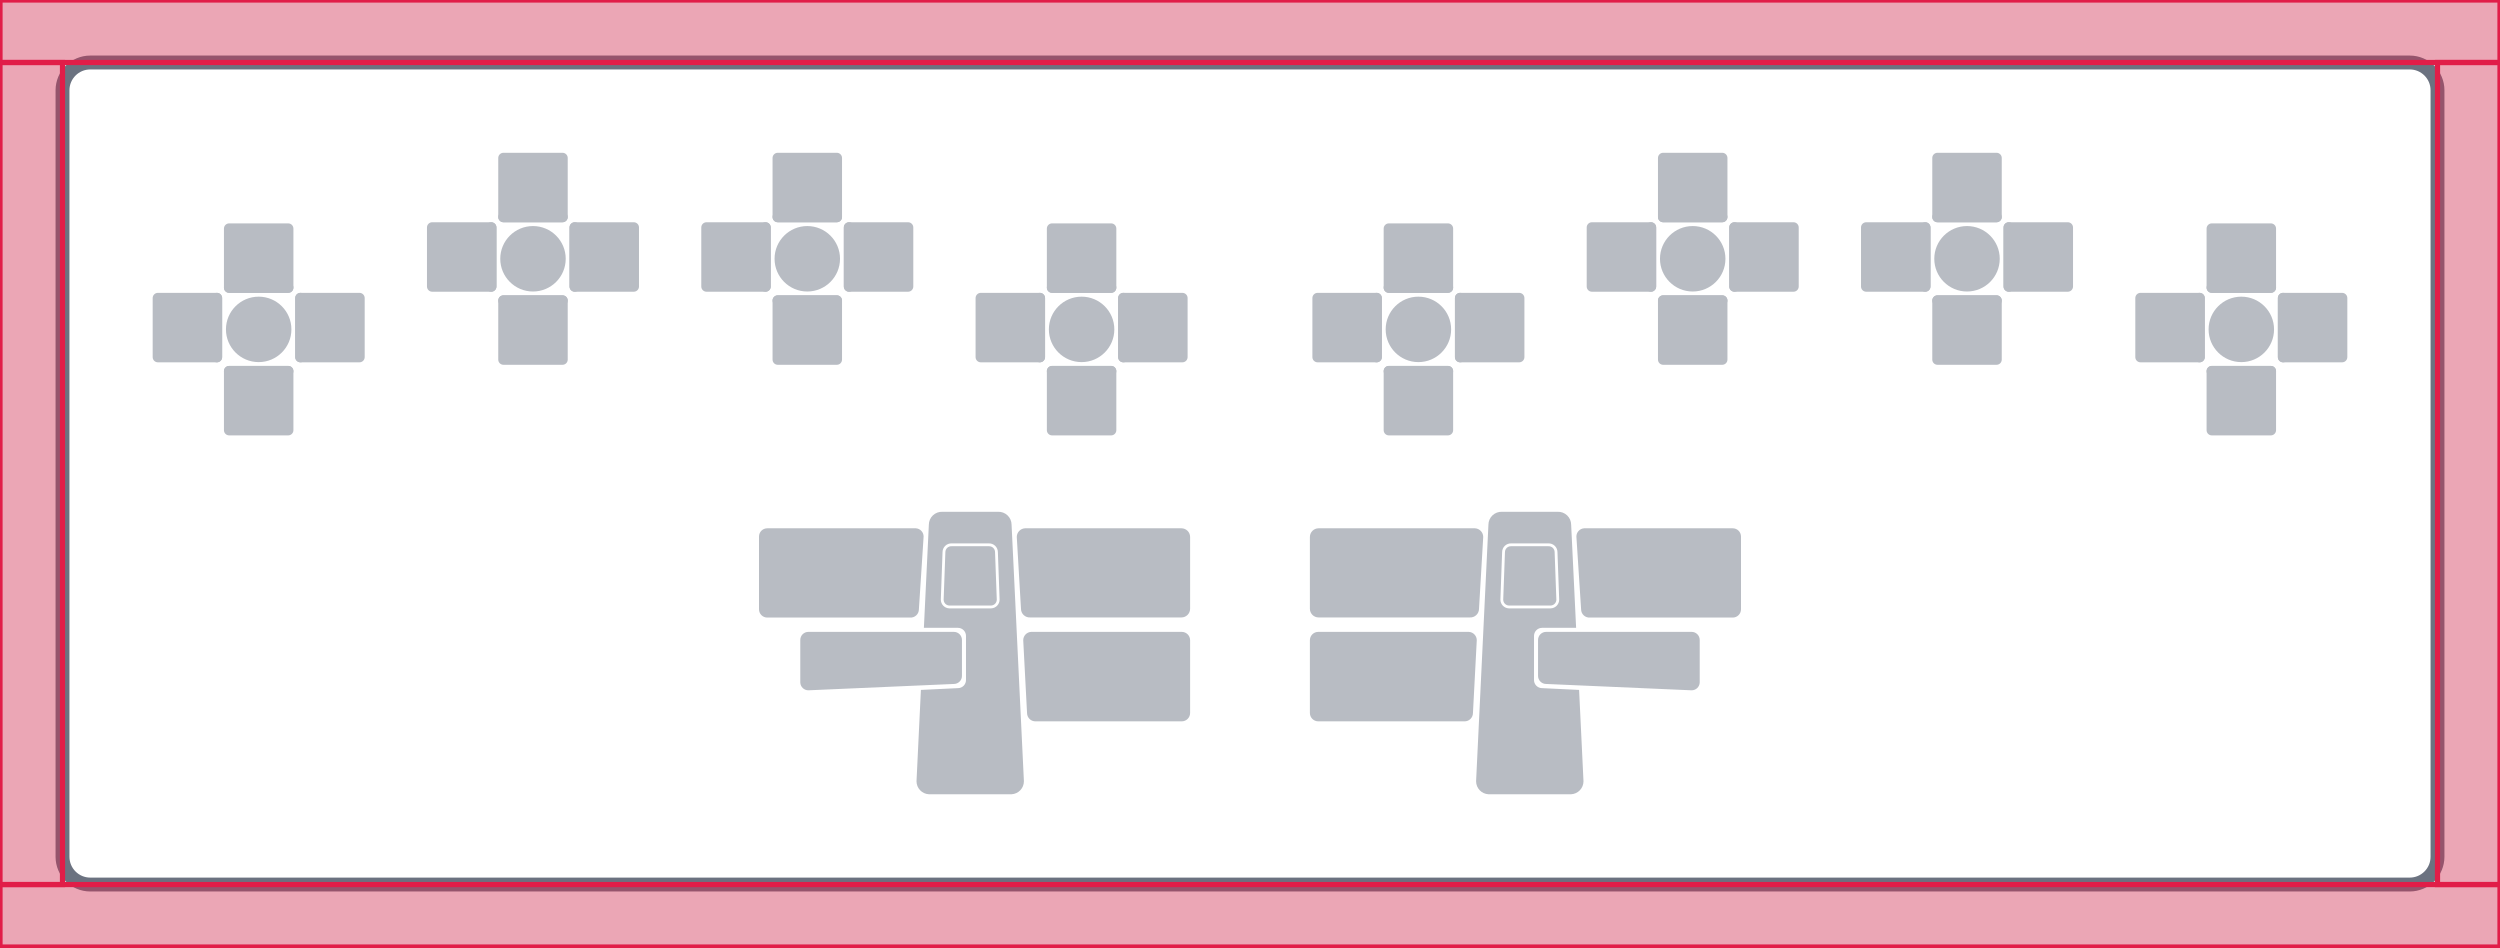
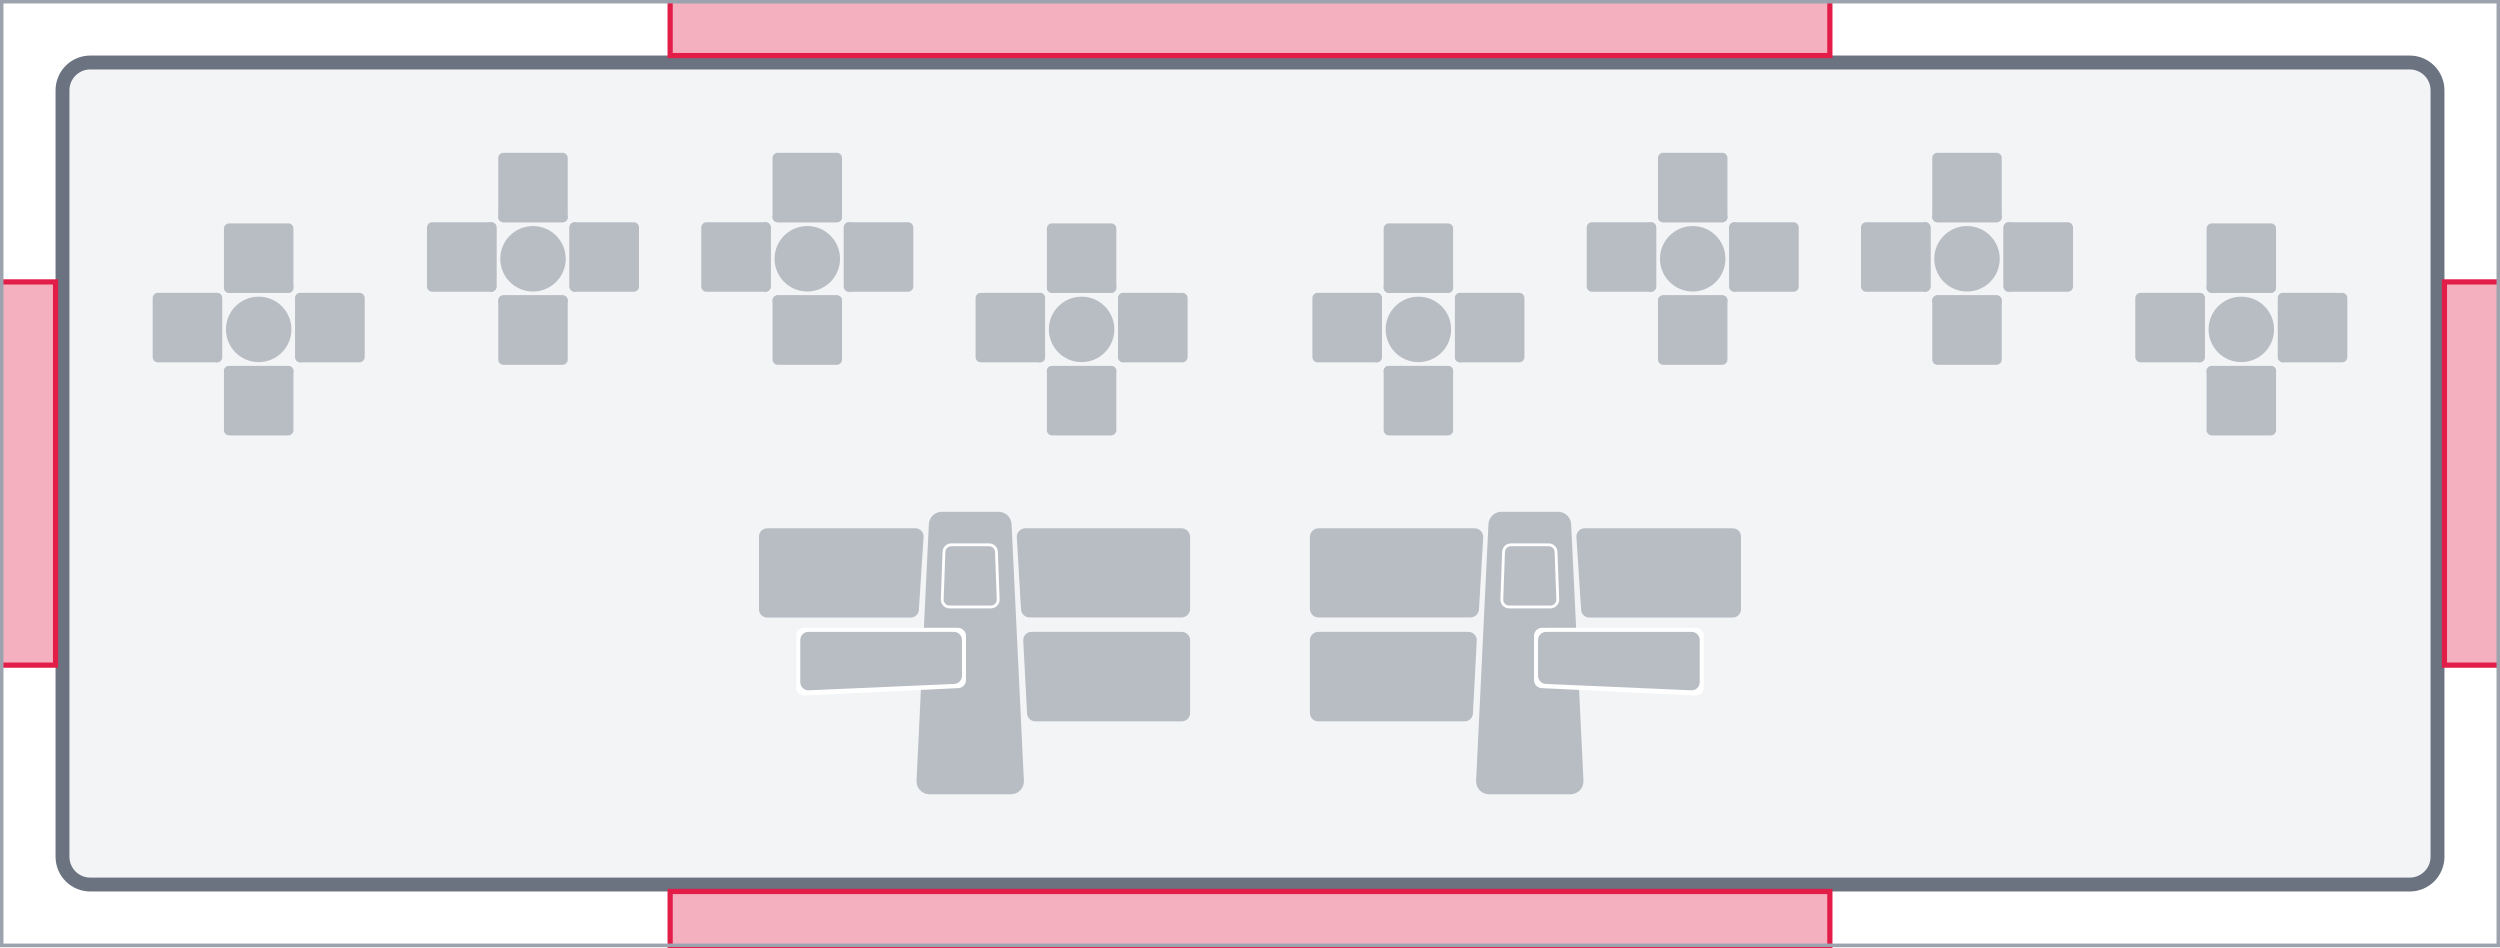
<svg xmlns="http://www.w3.org/2000/svg" width="720.0" height="272.748" viewBox="0 0 720.0 272.748">
  <defs>
</defs>
-   <rect x="18.0" y="18.0" width="684.0" height="236.748" rx="8.0" ry="8.0" fill="#FFFFFF" stroke="#6B7280" stroke-width="4.0" />
+   <rect x="0.0" y="0.0" width="720.0" height="272.748" fill="#FFFFFF" stroke="none" />
+   <rect x="18.0" y="18.0" width="684.0" height="236.748" rx="8.0" ry="8.0" fill="#F3F4F6" stroke="#6B7280" stroke-width="4.0" />
  <circle cx="311.5" cy="94.864" r="9.425" fill="#B8BCC3" />
  <rect x="301.496" y="64.333" width="20.008" height="20.008" rx="1.501" ry="1.501" fill="#B8BCC3" />
  <rect x="301.496" y="81.34" width="20.008" height="3.001" rx="1.501" ry="1.501" fill="#B8BCC3" />
  <rect x="322.022" y="84.341" width="20.008" height="20.008" rx="1.501" ry="1.501" fill="#B8BCC3" />
  <rect x="322.022" y="84.341" width="3.001" height="20.008" rx="1.501" ry="1.501" fill="#B8BCC3" />
  <rect x="301.496" y="105.386" width="20.008" height="20.008" rx="1.501" ry="1.501" fill="#B8BCC3" />
  <rect x="301.496" y="105.386" width="20.008" height="3.001" rx="1.501" ry="1.501" fill="#B8BCC3" />
  <rect x="280.969" y="84.341" width="20.008" height="20.008" rx="1.501" ry="1.501" fill="#B8BCC3" />
  <rect x="297.976" y="84.341" width="3.001" height="20.008" rx="1.501" ry="1.501" fill="#B8BCC3" />
  <circle cx="232.5" cy="74.53" r="9.425" fill="#B8BCC3" />
  <rect x="222.496" y="44.0" width="20.008" height="20.008" rx="1.501" ry="1.501" fill="#B8BCC3" />
  <rect x="222.496" y="61.007" width="20.008" height="3.001" rx="1.501" ry="1.501" fill="#B8BCC3" />
  <rect x="243.022" y="64.008" width="20.008" height="20.008" rx="1.501" ry="1.501" fill="#B8BCC3" />
  <rect x="243.022" y="64.008" width="3.001" height="20.008" rx="1.501" ry="1.501" fill="#B8BCC3" />
  <rect x="222.496" y="85.053" width="20.008" height="20.008" rx="1.501" ry="1.501" fill="#B8BCC3" />
  <rect x="222.496" y="85.053" width="20.008" height="3.001" rx="1.501" ry="1.501" fill="#B8BCC3" />
  <rect x="201.97" y="64.008" width="20.008" height="20.008" rx="1.501" ry="1.501" fill="#B8BCC3" />
  <rect x="218.976" y="64.008" width="3.001" height="20.008" rx="1.501" ry="1.501" fill="#B8BCC3" />
  <circle cx="153.5" cy="74.53" r="9.425" fill="#B8BCC3" />
  <rect x="143.496" y="44.0" width="20.008" height="20.008" rx="1.501" ry="1.501" fill="#B8BCC3" />
  <rect x="143.496" y="61.007" width="20.008" height="3.001" rx="1.501" ry="1.501" fill="#B8BCC3" />
  <rect x="164.022" y="64.008" width="20.008" height="20.008" rx="1.501" ry="1.501" fill="#B8BCC3" />
  <rect x="164.022" y="64.008" width="3.001" height="20.008" rx="1.501" ry="1.501" fill="#B8BCC3" />
  <rect x="143.496" y="85.053" width="20.008" height="20.008" rx="1.501" ry="1.501" fill="#B8BCC3" />
  <rect x="143.496" y="85.053" width="20.008" height="3.001" rx="1.501" ry="1.501" fill="#B8BCC3" />
  <rect x="122.969" y="64.008" width="20.008" height="20.008" rx="1.501" ry="1.501" fill="#B8BCC3" />
  <rect x="139.976" y="64.008" width="3.001" height="20.008" rx="1.501" ry="1.501" fill="#B8BCC3" />
  <circle cx="74.5" cy="94.864" r="9.425" fill="#B8BCC3" />
  <rect x="64.496" y="64.333" width="20.008" height="20.008" rx="1.501" ry="1.501" fill="#B8BCC3" />
  <rect x="64.496" y="81.34" width="20.008" height="3.001" rx="1.501" ry="1.501" fill="#B8BCC3" />
  <rect x="85.022" y="84.341" width="20.008" height="20.008" rx="1.501" ry="1.501" fill="#B8BCC3" />
  <rect x="85.022" y="84.341" width="3.001" height="20.008" rx="1.501" ry="1.501" fill="#B8BCC3" />
  <rect x="64.496" y="105.386" width="20.008" height="20.008" rx="1.501" ry="1.501" fill="#B8BCC3" />
  <rect x="64.496" y="105.386" width="20.008" height="3.001" rx="1.501" ry="1.501" fill="#B8BCC3" />
  <rect x="43.969" y="84.341" width="20.008" height="20.008" rx="1.501" ry="1.501" fill="#B8BCC3" />
  <rect x="60.976" y="84.341" width="3.001" height="20.008" rx="1.501" ry="1.501" fill="#B8BCC3" />
  <circle cx="408.5" cy="94.864" r="9.425" fill="#B8BCC3" />
  <rect x="398.496" y="64.333" width="20.008" height="20.008" rx="1.501" ry="1.501" fill="#B8BCC3" />
  <rect x="398.496" y="81.34" width="20.008" height="3.001" rx="1.501" ry="1.501" fill="#B8BCC3" />
  <rect x="419.022" y="84.341" width="20.008" height="20.008" rx="1.501" ry="1.501" fill="#B8BCC3" />
  <rect x="419.022" y="84.341" width="3.001" height="20.008" rx="1.501" ry="1.501" fill="#B8BCC3" />
  <rect x="398.496" y="105.386" width="20.008" height="20.008" rx="1.501" ry="1.501" fill="#B8BCC3" />
  <rect x="398.496" y="105.386" width="20.008" height="3.001" rx="1.501" ry="1.501" fill="#B8BCC3" />
  <rect x="377.969" y="84.341" width="20.008" height="20.008" rx="1.501" ry="1.501" fill="#B8BCC3" />
  <rect x="394.976" y="84.341" width="3.001" height="20.008" rx="1.501" ry="1.501" fill="#B8BCC3" />
  <circle cx="487.5" cy="74.53" r="9.425" fill="#B8BCC3" />
  <rect x="477.496" y="44.0" width="20.008" height="20.008" rx="1.501" ry="1.501" fill="#B8BCC3" />
  <rect x="477.496" y="61.007" width="20.008" height="3.001" rx="1.501" ry="1.501" fill="#B8BCC3" />
  <rect x="498.022" y="64.008" width="20.008" height="20.008" rx="1.501" ry="1.501" fill="#B8BCC3" />
  <rect x="498.022" y="64.008" width="3.001" height="20.008" rx="1.501" ry="1.501" fill="#B8BCC3" />
  <rect x="477.496" y="85.053" width="20.008" height="20.008" rx="1.501" ry="1.501" fill="#B8BCC3" />
  <rect x="477.496" y="85.053" width="20.008" height="3.001" rx="1.501" ry="1.501" fill="#B8BCC3" />
  <rect x="456.969" y="64.008" width="20.008" height="20.008" rx="1.501" ry="1.501" fill="#B8BCC3" />
  <rect x="473.976" y="64.008" width="3.001" height="20.008" rx="1.501" ry="1.501" fill="#B8BCC3" />
  <circle cx="566.5" cy="74.53" r="9.425" fill="#B8BCC3" />
  <rect x="556.496" y="44.0" width="20.008" height="20.008" rx="1.501" ry="1.501" fill="#B8BCC3" />
  <rect x="556.496" y="61.007" width="20.008" height="3.001" rx="1.501" ry="1.501" fill="#B8BCC3" />
  <rect x="577.023" y="64.008" width="20.008" height="20.008" rx="1.501" ry="1.501" fill="#B8BCC3" />
  <rect x="577.023" y="64.008" width="3.001" height="20.008" rx="1.501" ry="1.501" fill="#B8BCC3" />
  <rect x="556.496" y="85.053" width="20.008" height="20.008" rx="1.501" ry="1.501" fill="#B8BCC3" />
  <rect x="556.496" y="85.053" width="20.008" height="3.001" rx="1.501" ry="1.501" fill="#B8BCC3" />
  <rect x="535.97" y="64.008" width="20.008" height="20.008" rx="1.501" ry="1.501" fill="#B8BCC3" />
  <rect x="552.976" y="64.008" width="3.001" height="20.008" rx="1.501" ry="1.501" fill="#B8BCC3" />
  <circle cx="645.5" cy="94.864" r="9.425" fill="#B8BCC3" />
  <rect x="635.496" y="64.333" width="20.008" height="20.008" rx="1.501" ry="1.501" fill="#B8BCC3" />
  <rect x="635.496" y="81.34" width="20.008" height="3.001" rx="1.501" ry="1.501" fill="#B8BCC3" />
  <rect x="656.023" y="84.341" width="20.008" height="20.008" rx="1.501" ry="1.501" fill="#B8BCC3" />
  <rect x="656.023" y="84.341" width="3.001" height="20.008" rx="1.501" ry="1.501" fill="#B8BCC3" />
  <rect x="635.496" y="105.386" width="20.008" height="20.008" rx="1.501" ry="1.501" fill="#B8BCC3" />
  <rect x="635.496" y="105.386" width="20.008" height="3.001" rx="1.501" ry="1.501" fill="#B8BCC3" />
  <rect x="614.97" y="84.341" width="20.008" height="20.008" rx="1.501" ry="1.501" fill="#B8BCC3" />
  <rect x="631.976" y="84.341" width="3.001" height="20.008" rx="1.501" ry="1.501" fill="#B8BCC3" />
  <path fill="#B8BCC3" d="M 267.506 151.145 A 3.755 3.755 0 0 1 271.441 147.394 L 287.399 147.394 A 3.755 3.755 0 0 1 291.334 151.145 L 294.885 224.998 A 3.755 3.755 0 0 1 291.31 228.748 L 267.53 228.748 A 3.755 3.755 0 0 1 263.955 224.998 Z" />
  <path fill="#B8BCC3" d="M 218.592 154.528 A 2.378 2.378 0 0 1 220.97 152.15 L 263.775 152.15 A 2.378 2.378 0 0 1 265.999 154.523 L 264.642 175.486 A 2.378 2.378 0 0 1 262.11 177.859 L 220.97 177.859 A 2.378 2.378 0 0 1 218.592 175.481 Z" />
  <path fill="#FFFFFF" d="M 229.318 183.144 A 2.328 2.328 0 0 1 231.646 180.816 L 275.878 180.816 A 2.328 2.328 0 0 1 278.206 183.144 L 278.206 195.743 A 2.328 2.328 0 0 1 275.881 198.183 L 231.644 200.312 A 2.328 2.328 0 0 1 229.318 198.096 Z" />
  <path fill="#B8BCC3" d="M 230.482 184.308 A 2.328 2.328 0 0 1 232.81 181.98 L 274.714 181.98 A 2.328 2.328 0 0 1 277.042 184.308 L 277.042 194.551 A 2.328 2.328 0 0 1 274.716 196.981 L 232.808 198.809 A 2.328 2.328 0 0 1 230.482 196.583 Z" />
  <path fill="#B8BCC3" d="M 292.833 154.649 A 2.503 2.503 0 0 1 295.19 152.15 L 340.248 152.15 A 2.503 2.503 0 0 1 342.751 154.654 L 342.751 175.321 A 2.503 2.503 0 0 1 340.248 177.824 L 296.692 177.824 A 2.503 2.503 0 0 1 294.043 175.325 Z" />
  <path fill="#B8BCC3" d="M 294.69 184.386 A 2.409 2.409 0 0 1 296.974 181.98 L 340.342 181.98 A 2.409 2.409 0 0 1 342.751 184.39 L 342.751 205.339 A 2.409 2.409 0 0 1 340.342 207.748 L 298.323 207.748 A 2.409 2.409 0 0 1 295.788 205.342 Z" />
  <path fill="#B8BCC3" stroke="#FFFFFF" stroke-width="0.814" d="M 271.859 159.02 A 2.115 2.115 0 0 1 274.051 156.906 L 284.789 156.906 A 2.115 2.115 0 0 1 286.981 159.02 L 287.479 172.691 A 2.115 2.115 0 0 1 285.44 174.804 L 273.4 174.804 A 2.115 2.115 0 0 1 271.361 172.691 Z" />
  <path fill="#B8BCC3" d="M 428.666 151.145 A 3.755 3.755 0 0 1 432.601 147.394 L 448.559 147.394 A 3.755 3.755 0 0 1 452.494 151.145 L 456.045 224.998 A 3.755 3.755 0 0 1 452.47 228.748 L 428.69 228.748 A 3.755 3.755 0 0 1 425.115 224.998 Z" />
  <path fill="#B8BCC3" d="M 454.001 154.523 A 2.378 2.378 0 0 1 456.225 152.15 L 499.03 152.15 A 2.378 2.378 0 0 1 501.408 154.528 L 501.408 175.481 A 2.378 2.378 0 0 1 499.03 177.859 L 457.89 177.859 A 2.378 2.378 0 0 1 455.358 175.486 Z" />
  <path fill="#FFFFFF" d="M 441.794 183.144 A 2.328 2.328 0 0 1 444.122 180.816 L 488.354 180.816 A 2.328 2.328 0 0 1 490.682 183.144 L 490.682 198.096 A 2.328 2.328 0 0 1 488.356 200.312 L 444.119 198.183 A 2.328 2.328 0 0 1 441.794 195.743 Z" />
  <path fill="#B8BCC3" d="M 442.958 184.308 A 2.328 2.328 0 0 1 445.286 181.98 L 487.19 181.98 A 2.328 2.328 0 0 1 489.518 184.308 L 489.518 196.583 A 2.328 2.328 0 0 1 487.192 198.809 L 445.284 196.981 A 2.328 2.328 0 0 1 442.958 194.551 Z" />
  <path fill="#B8BCC3" d="M 377.249 154.654 A 2.503 2.503 0 0 1 379.752 152.15 L 424.81 152.15 A 2.503 2.503 0 0 1 427.167 154.649 L 425.957 175.325 A 2.503 2.503 0 0 1 423.308 177.824 L 379.752 177.824 A 2.503 2.503 0 0 1 377.249 175.321 Z" />
  <path fill="#B8BCC3" d="M 377.249 184.39 A 2.409 2.409 0 0 1 379.658 181.98 L 423.026 181.98 A 2.409 2.409 0 0 1 425.31 184.386 L 424.212 205.342 A 2.409 2.409 0 0 1 421.677 207.748 L 379.658 207.748 A 2.409 2.409 0 0 1 377.249 205.339 Z" />
  <path fill="#B8BCC3" stroke="#FFFFFF" stroke-width="0.814" d="M 433.019 159.02 A 2.115 2.115 0 0 1 435.211 156.906 L 445.949 156.906 A 2.115 2.115 0 0 1 448.141 159.02 L 448.639 172.691 A 2.115 2.115 0 0 1 446.6 174.804 L 434.56 174.804 A 2.115 2.115 0 0 1 432.521 172.691 Z" />
-   <rect x="0.0" y="0.0" width="720.0" height="18.0" fill="#E11D48" fill-opacity="0.35" stroke="#E11D48" stroke-width="1.5" />
-   <rect x="0.0" y="254.748" width="720.0" height="18.0" fill="#E11D48" fill-opacity="0.35" stroke="#E11D48" stroke-width="1.5" />
-   <rect x="0.0" y="18.0" width="18.0" height="236.748" fill="#E11D48" fill-opacity="0.35" stroke="#E11D48" stroke-width="1.5" />
-   <rect x="702.0" y="18.0" width="18.0" height="236.748" fill="#E11D48" fill-opacity="0.35" stroke="#E11D48" stroke-width="1.5" />
+   <rect x="193.0" y="0.0" width="334.0" height="16.0" fill="#E11D48" fill-opacity="0.35" stroke="#E11D48" stroke-width="1.5" />
+   <rect x="193.0" y="256.748" width="334.0" height="16.0" fill="#E11D48" fill-opacity="0.35" stroke="#E11D48" stroke-width="1.5" />
+   <rect x="0.0" y="81.187" width="16.0" height="110.374" fill="#E11D48" fill-opacity="0.35" stroke="#E11D48" stroke-width="1.5" />
+   <rect x="704.0" y="81.187" width="16.0" height="110.374" fill="#E11D48" fill-opacity="0.35" stroke="#E11D48" stroke-width="1.5" />
+   <rect x="0.5" y="0.5" width="719.0" height="271.748" fill="none" stroke="#9CA3AF" stroke-width="1.0" />
</svg>
